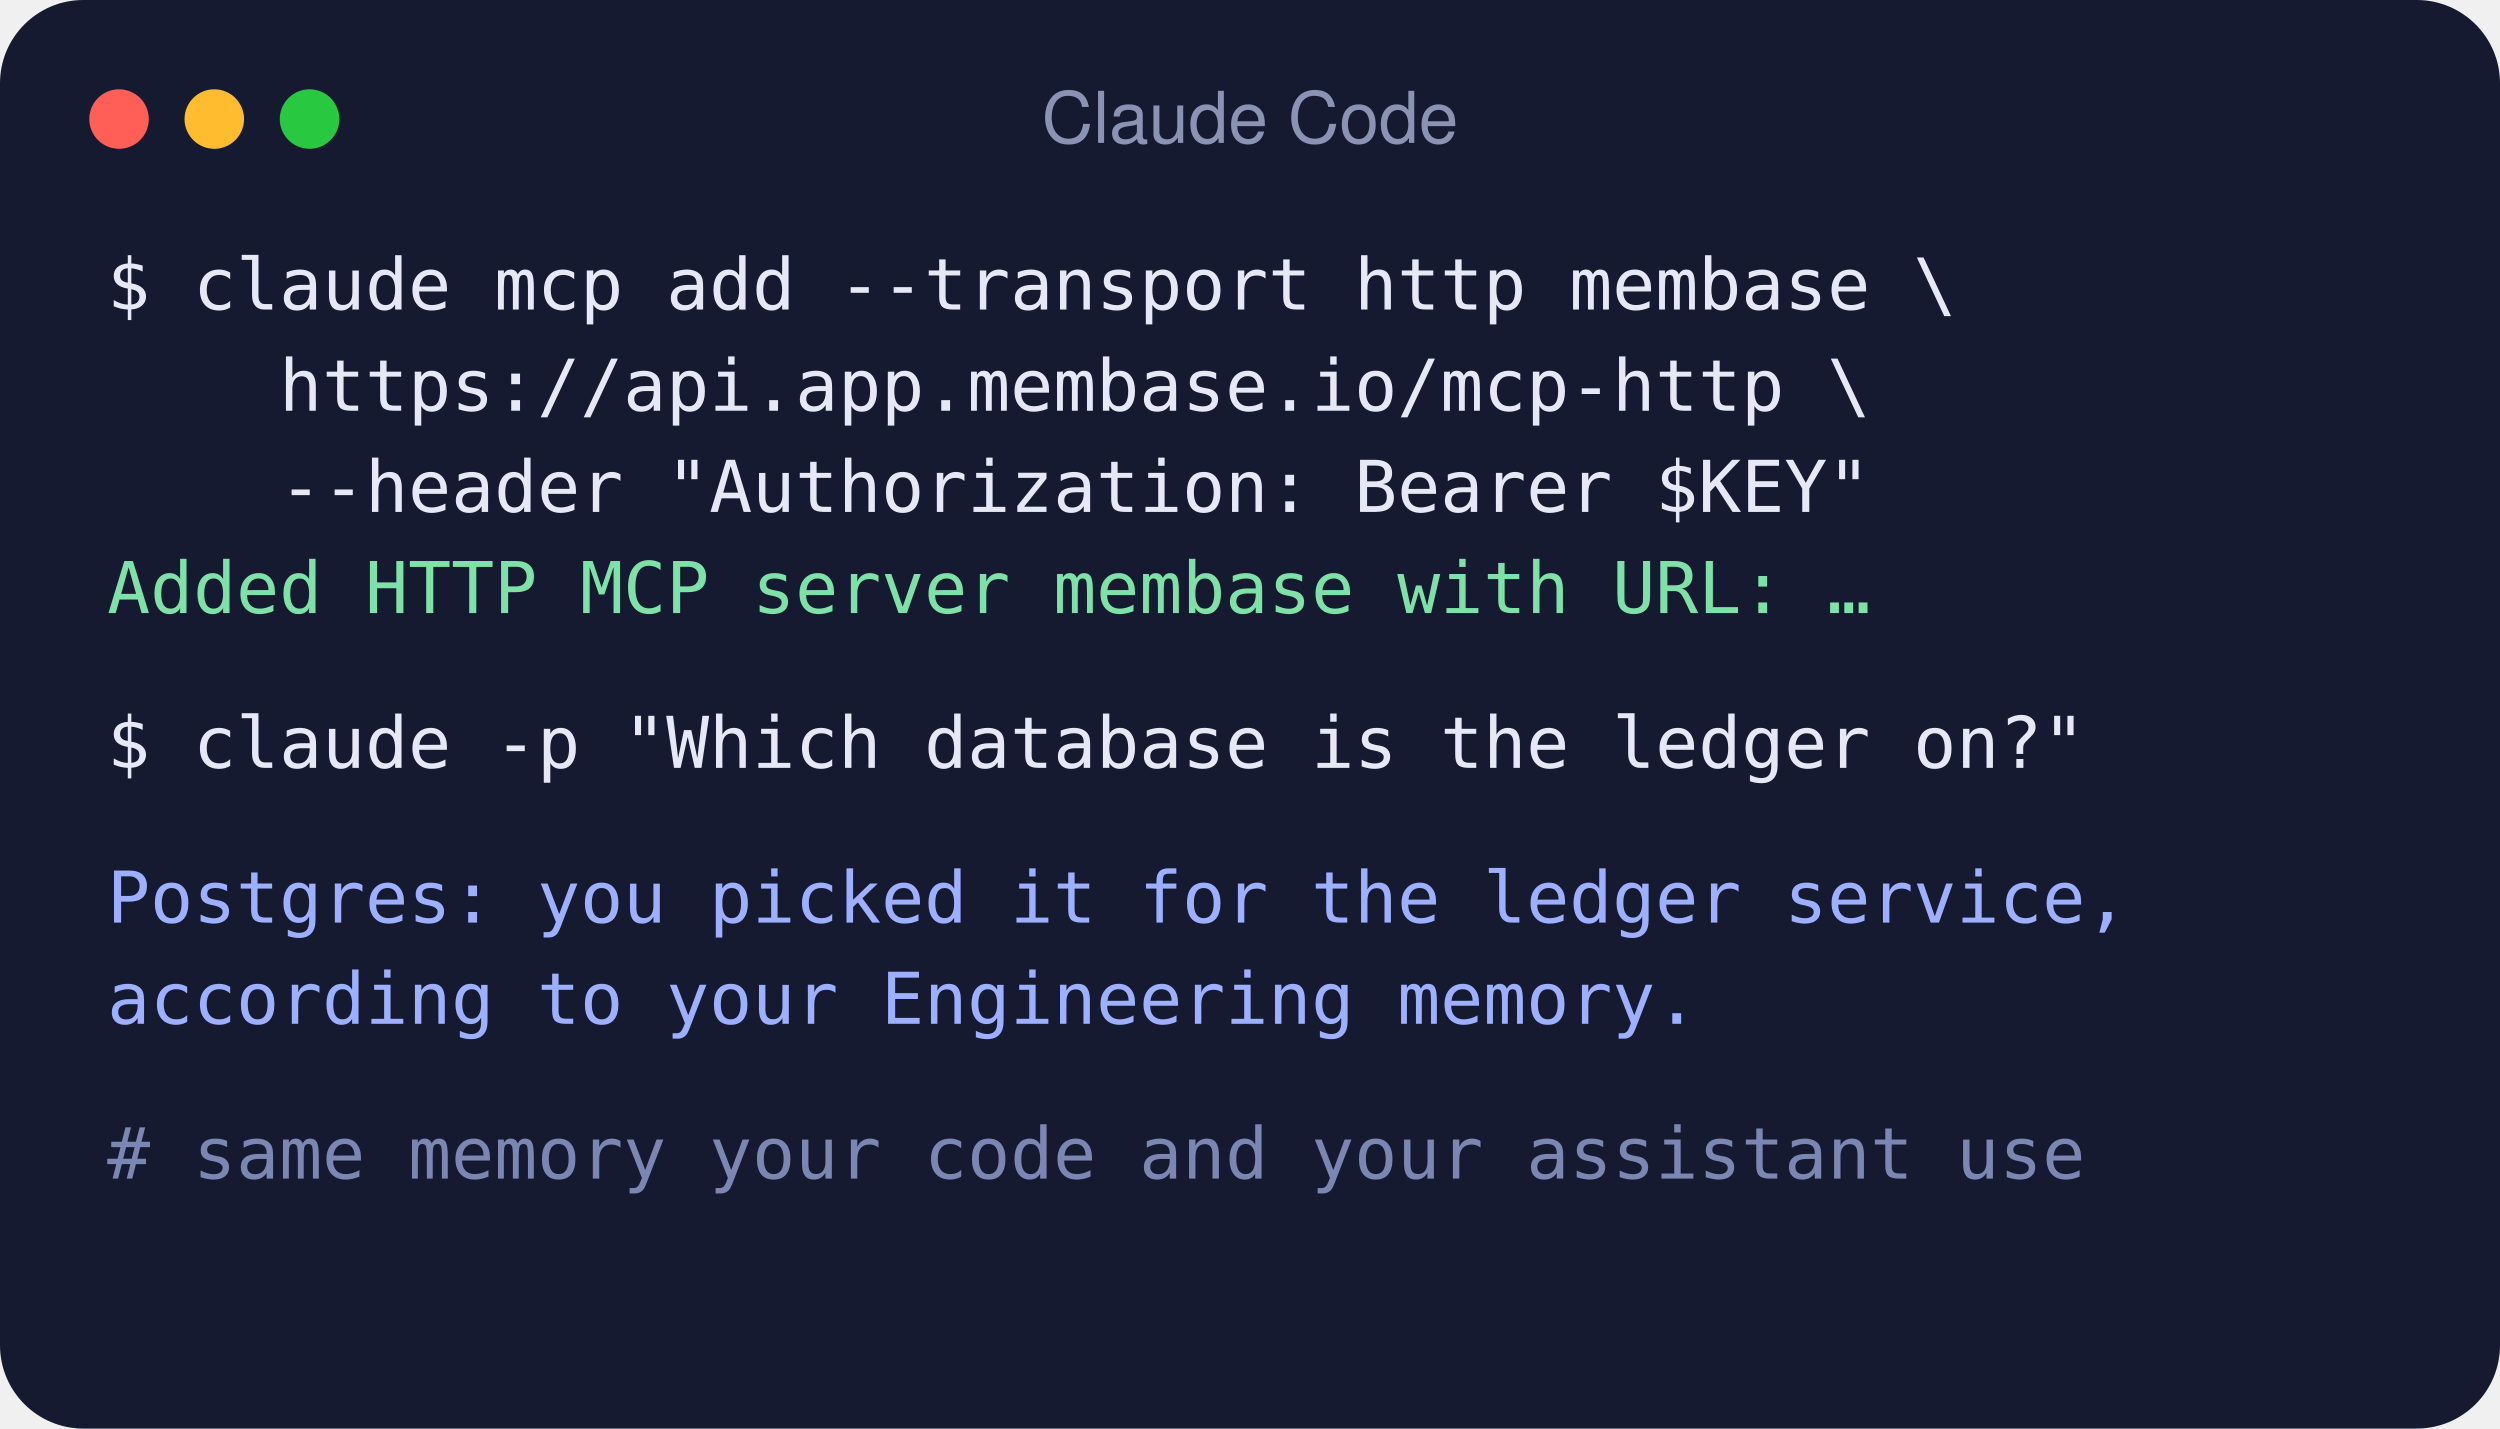
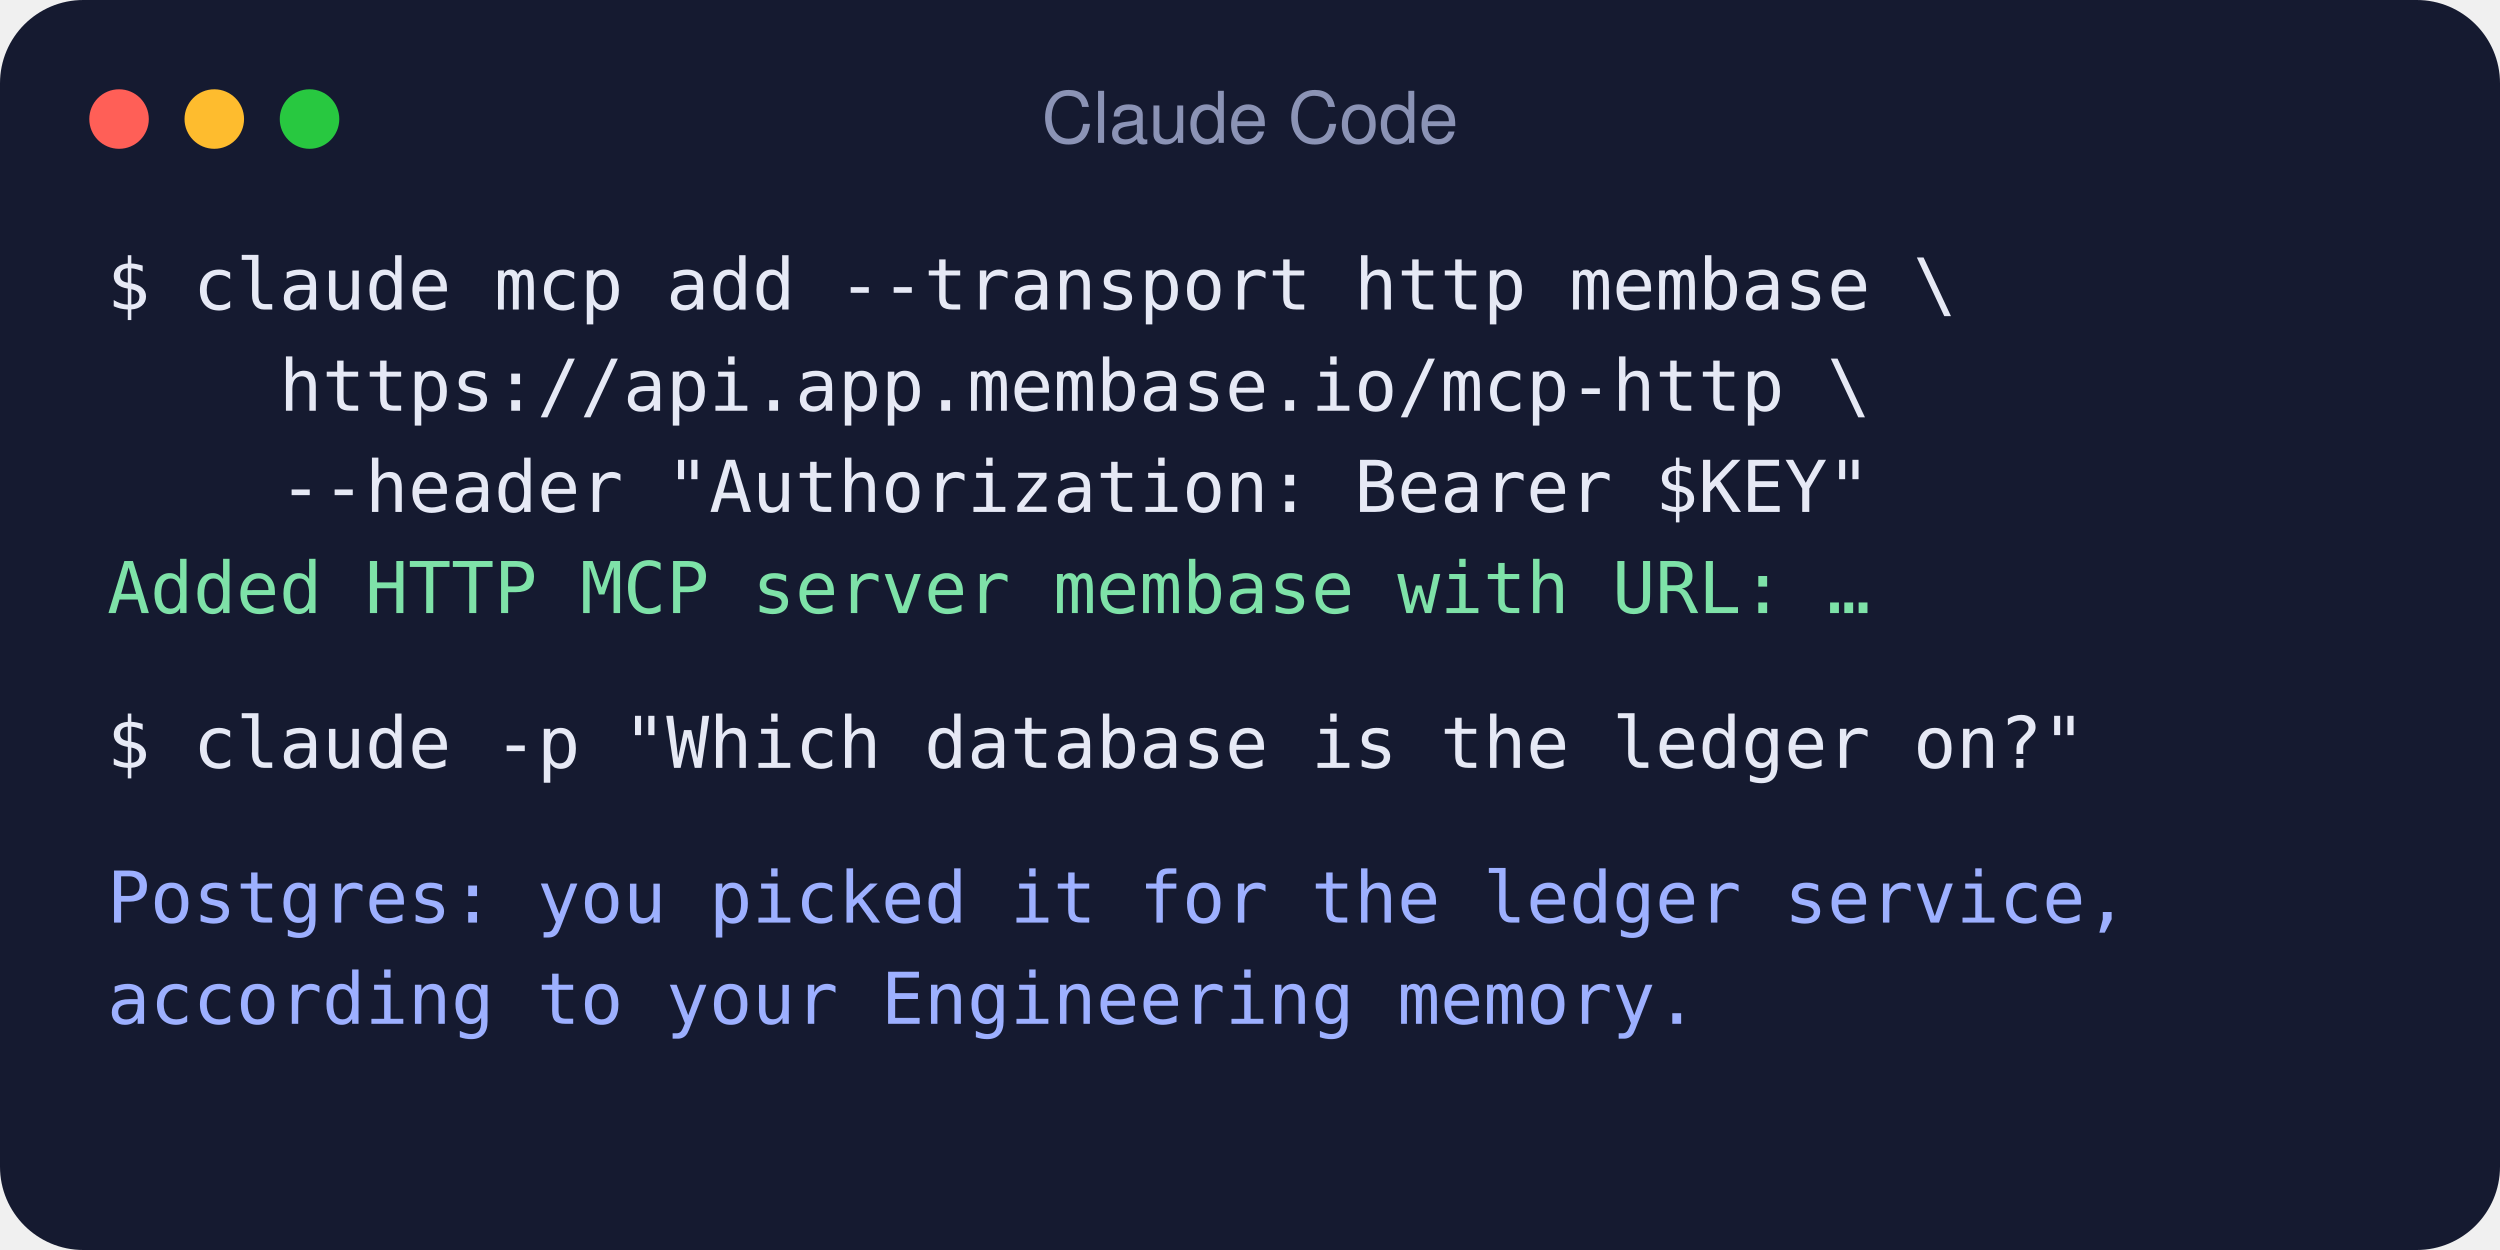
- <svg xmlns="http://www.w3.org/2000/svg" width="420" height="240" viewBox="0 0 420 240" role="img" aria-label="Claude Code reads the memory over MCP">
+ <svg xmlns="http://www.w3.org/2000/svg" width="420" height="210" viewBox="0 0 420 210" role="img" aria-label="Claude Code reads the memory over MCP">
  <defs>
    <marker id="a" viewBox="0 0 10 10" refX="9" refY="5" markerWidth="7" markerHeight="7" orient="auto-start-reverse">
      <path d="M0 0L10 5L0 10z" fill="#8B949E" />
    </marker>
  </defs>
  <style>text{font-family:-apple-system, BlinkMacSystemFont, "Segoe UI", Helvetica, Arial, sans-serif;fill:#8B949E} .t{font-size:15px;font-weight:600;fill:#3E61FF} .h{font-size:15px;font-weight:700} .s{font-size:12.5px} .m{font-family:ui-monospace, SFMono-Regular, Menlo, Consolas, monospace;font-size:12px} .w{fill:#FFFFFF} .k{fill:#2A3FBF}</style>
-   <rect width="420" height="240" rx="14" fill="#151A30" />
+   <rect width="420" height="210" rx="14" fill="#151A30" />
  <circle cx="20" cy="20" r="5" fill="#FF5F57" />
  <circle cx="36" cy="20" r="5" fill="#FEBC2E" />
  <circle cx="52" cy="20" r="5" fill="#28C840" />
  <text x="210.0" y="24" text-anchor="middle" style="font-size:12px;fill:#8B93B5">Claude Code</text>
  <text x="18" y="52" style="font-family:ui-monospace, SFMono-Regular, Menlo, Consolas, monospace;font-size:12px;fill:#E6E9F5" xml:space="preserve">$ claude mcp add --transport http membase \</text>
  <text x="18" y="69" style="font-family:ui-monospace, SFMono-Regular, Menlo, Consolas, monospace;font-size:12px;fill:#E6E9F5" xml:space="preserve">    https://api.app.membase.io/mcp-http \</text>
  <text x="18" y="86" style="font-family:ui-monospace, SFMono-Regular, Menlo, Consolas, monospace;font-size:12px;fill:#E6E9F5" xml:space="preserve">    --header "Authorization: Bearer $KEY"</text>
  <text x="18" y="103" style="font-family:ui-monospace, SFMono-Regular, Menlo, Consolas, monospace;font-size:12px;fill:#7EE2A8" xml:space="preserve">Added HTTP MCP server membase with URL: …</text>
  <text x="18" y="129" style="font-family:ui-monospace, SFMono-Regular, Menlo, Consolas, monospace;font-size:12px;fill:#E6E9F5" xml:space="preserve">$ claude -p "Which database is the ledger on?"</text>
  <text x="18" y="155" style="font-family:ui-monospace, SFMono-Regular, Menlo, Consolas, monospace;font-size:12px;fill:#9DB0FF" xml:space="preserve">Postgres: you picked it for the ledger service,</text>
  <text x="18" y="172" style="font-family:ui-monospace, SFMono-Regular, Menlo, Consolas, monospace;font-size:12px;fill:#9DB0FF" xml:space="preserve">according to your Engineering memory.</text>
-   <text x="18" y="198" style="font-family:ui-monospace, SFMono-Regular, Menlo, Consolas, monospace;font-size:12px;fill:#7C86B2" xml:space="preserve"># same memory your code and your assistant use</text>
</svg>
